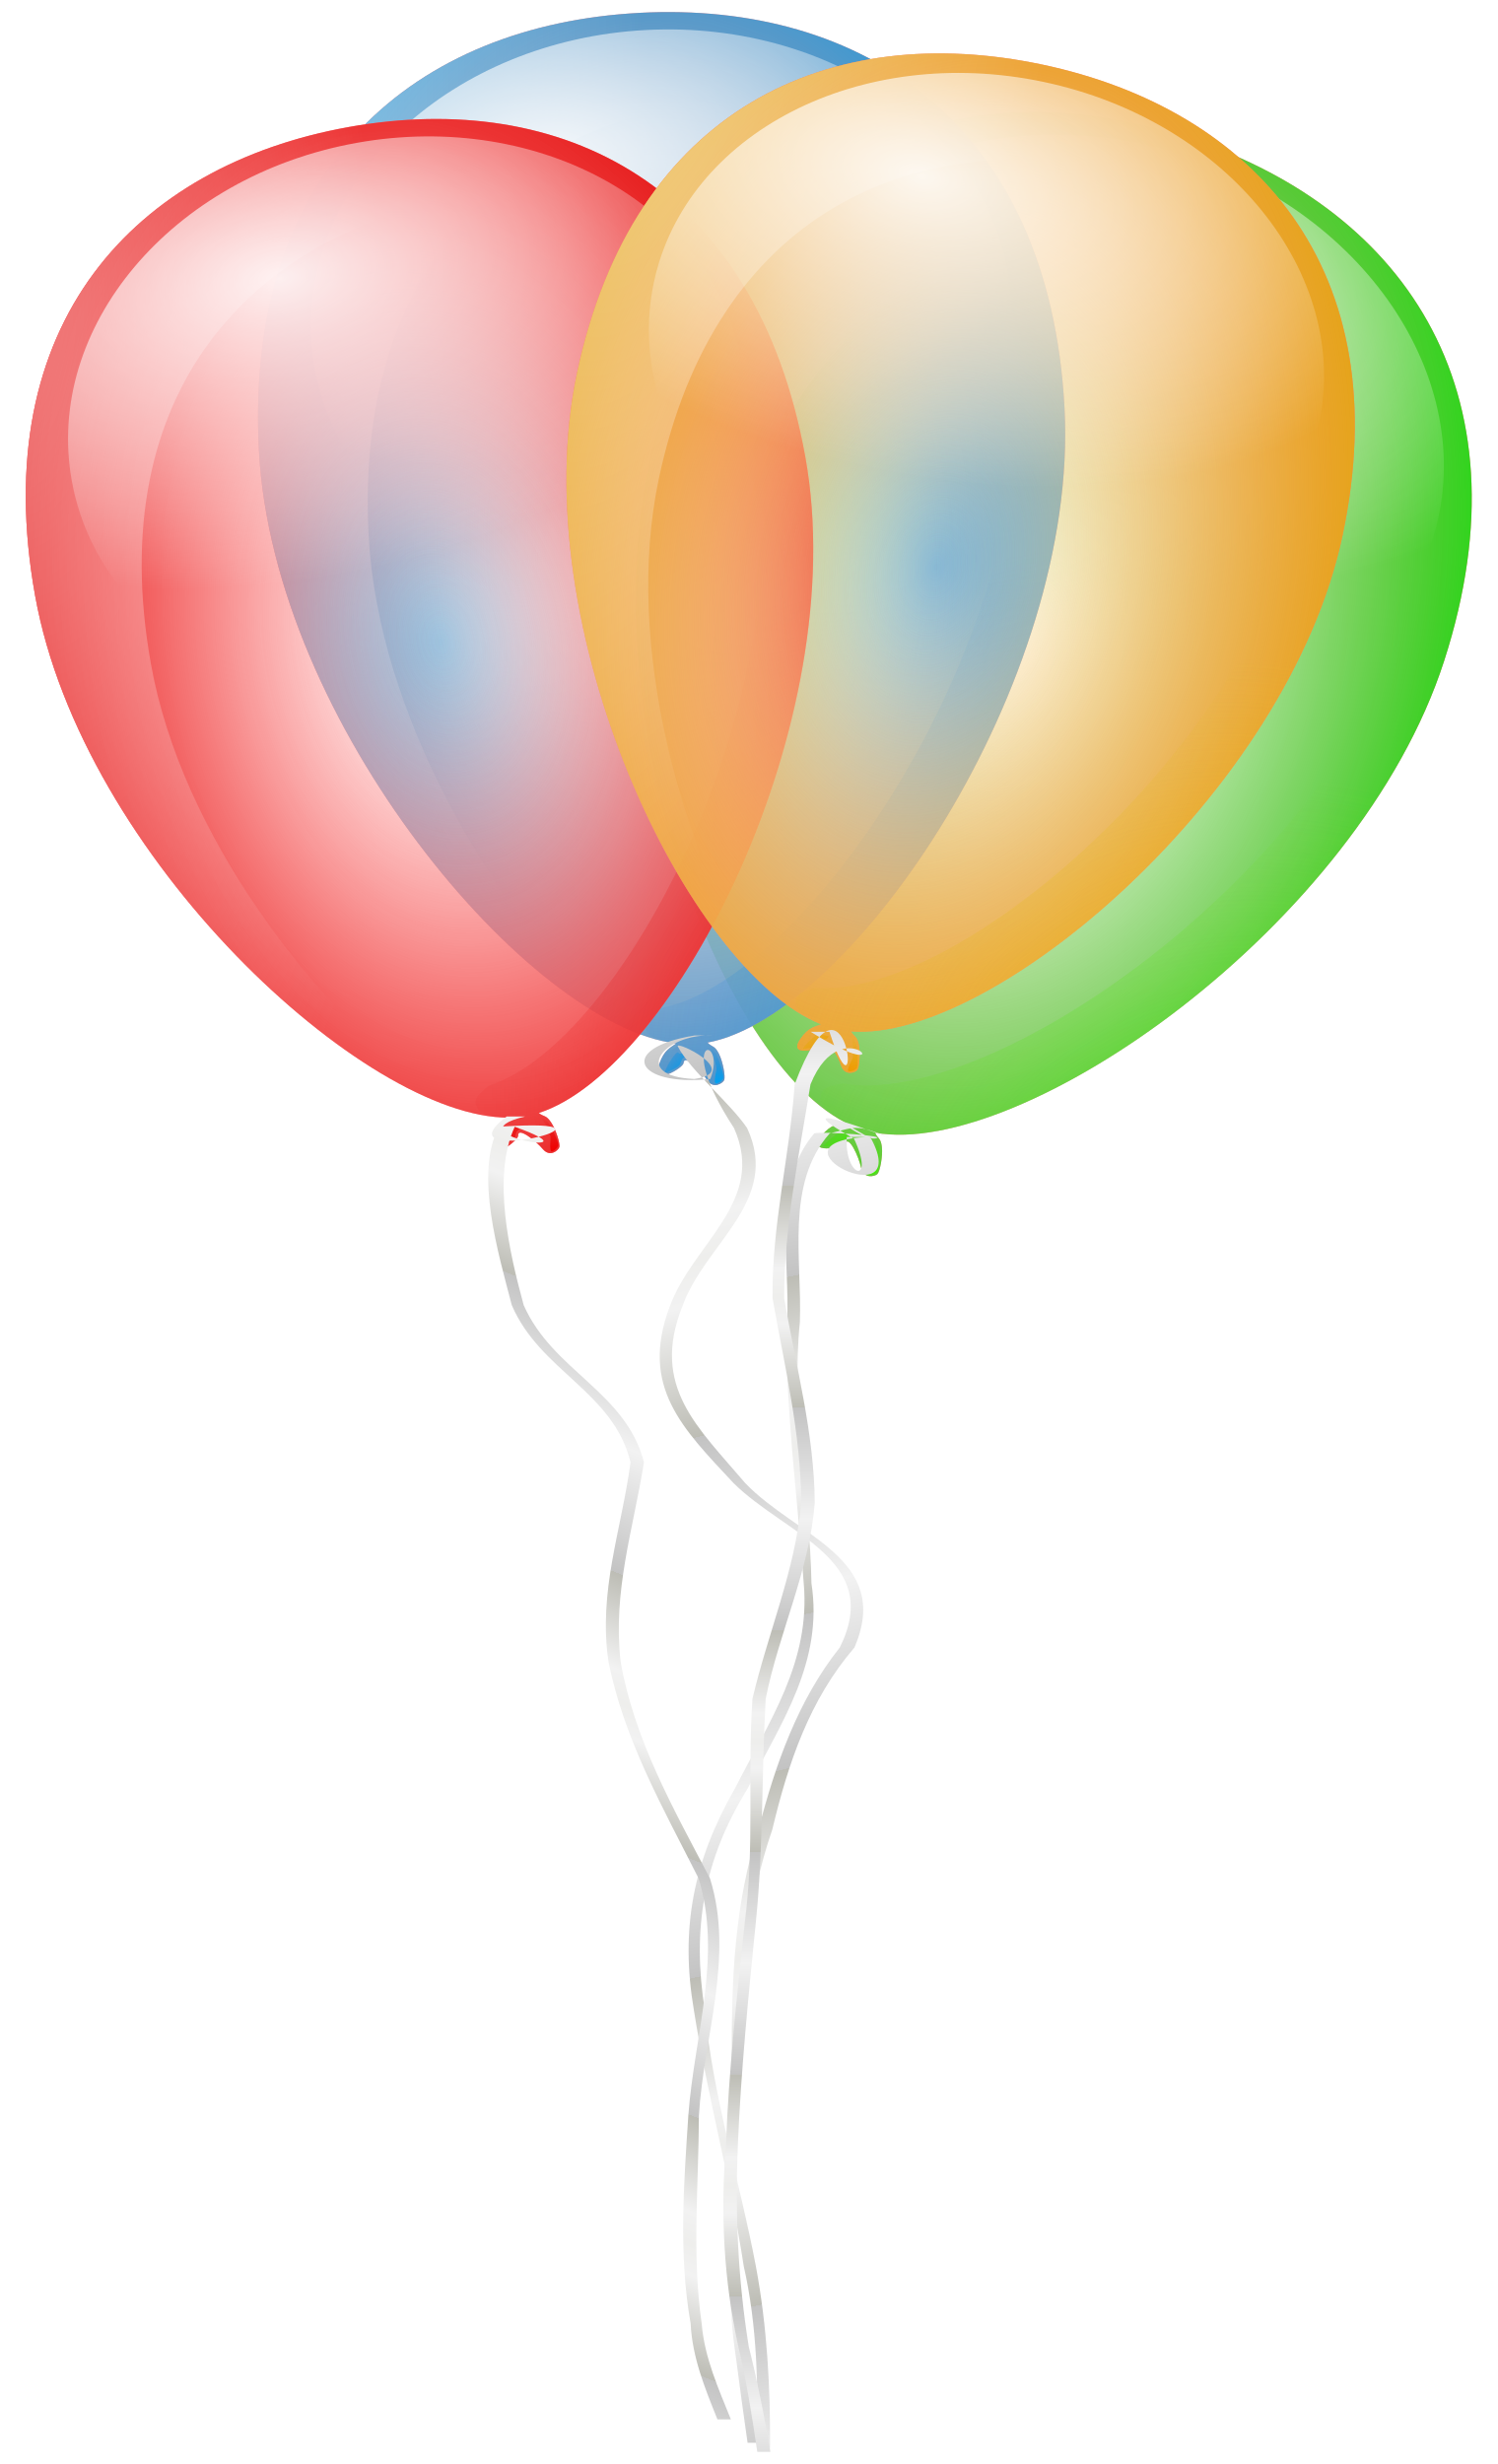
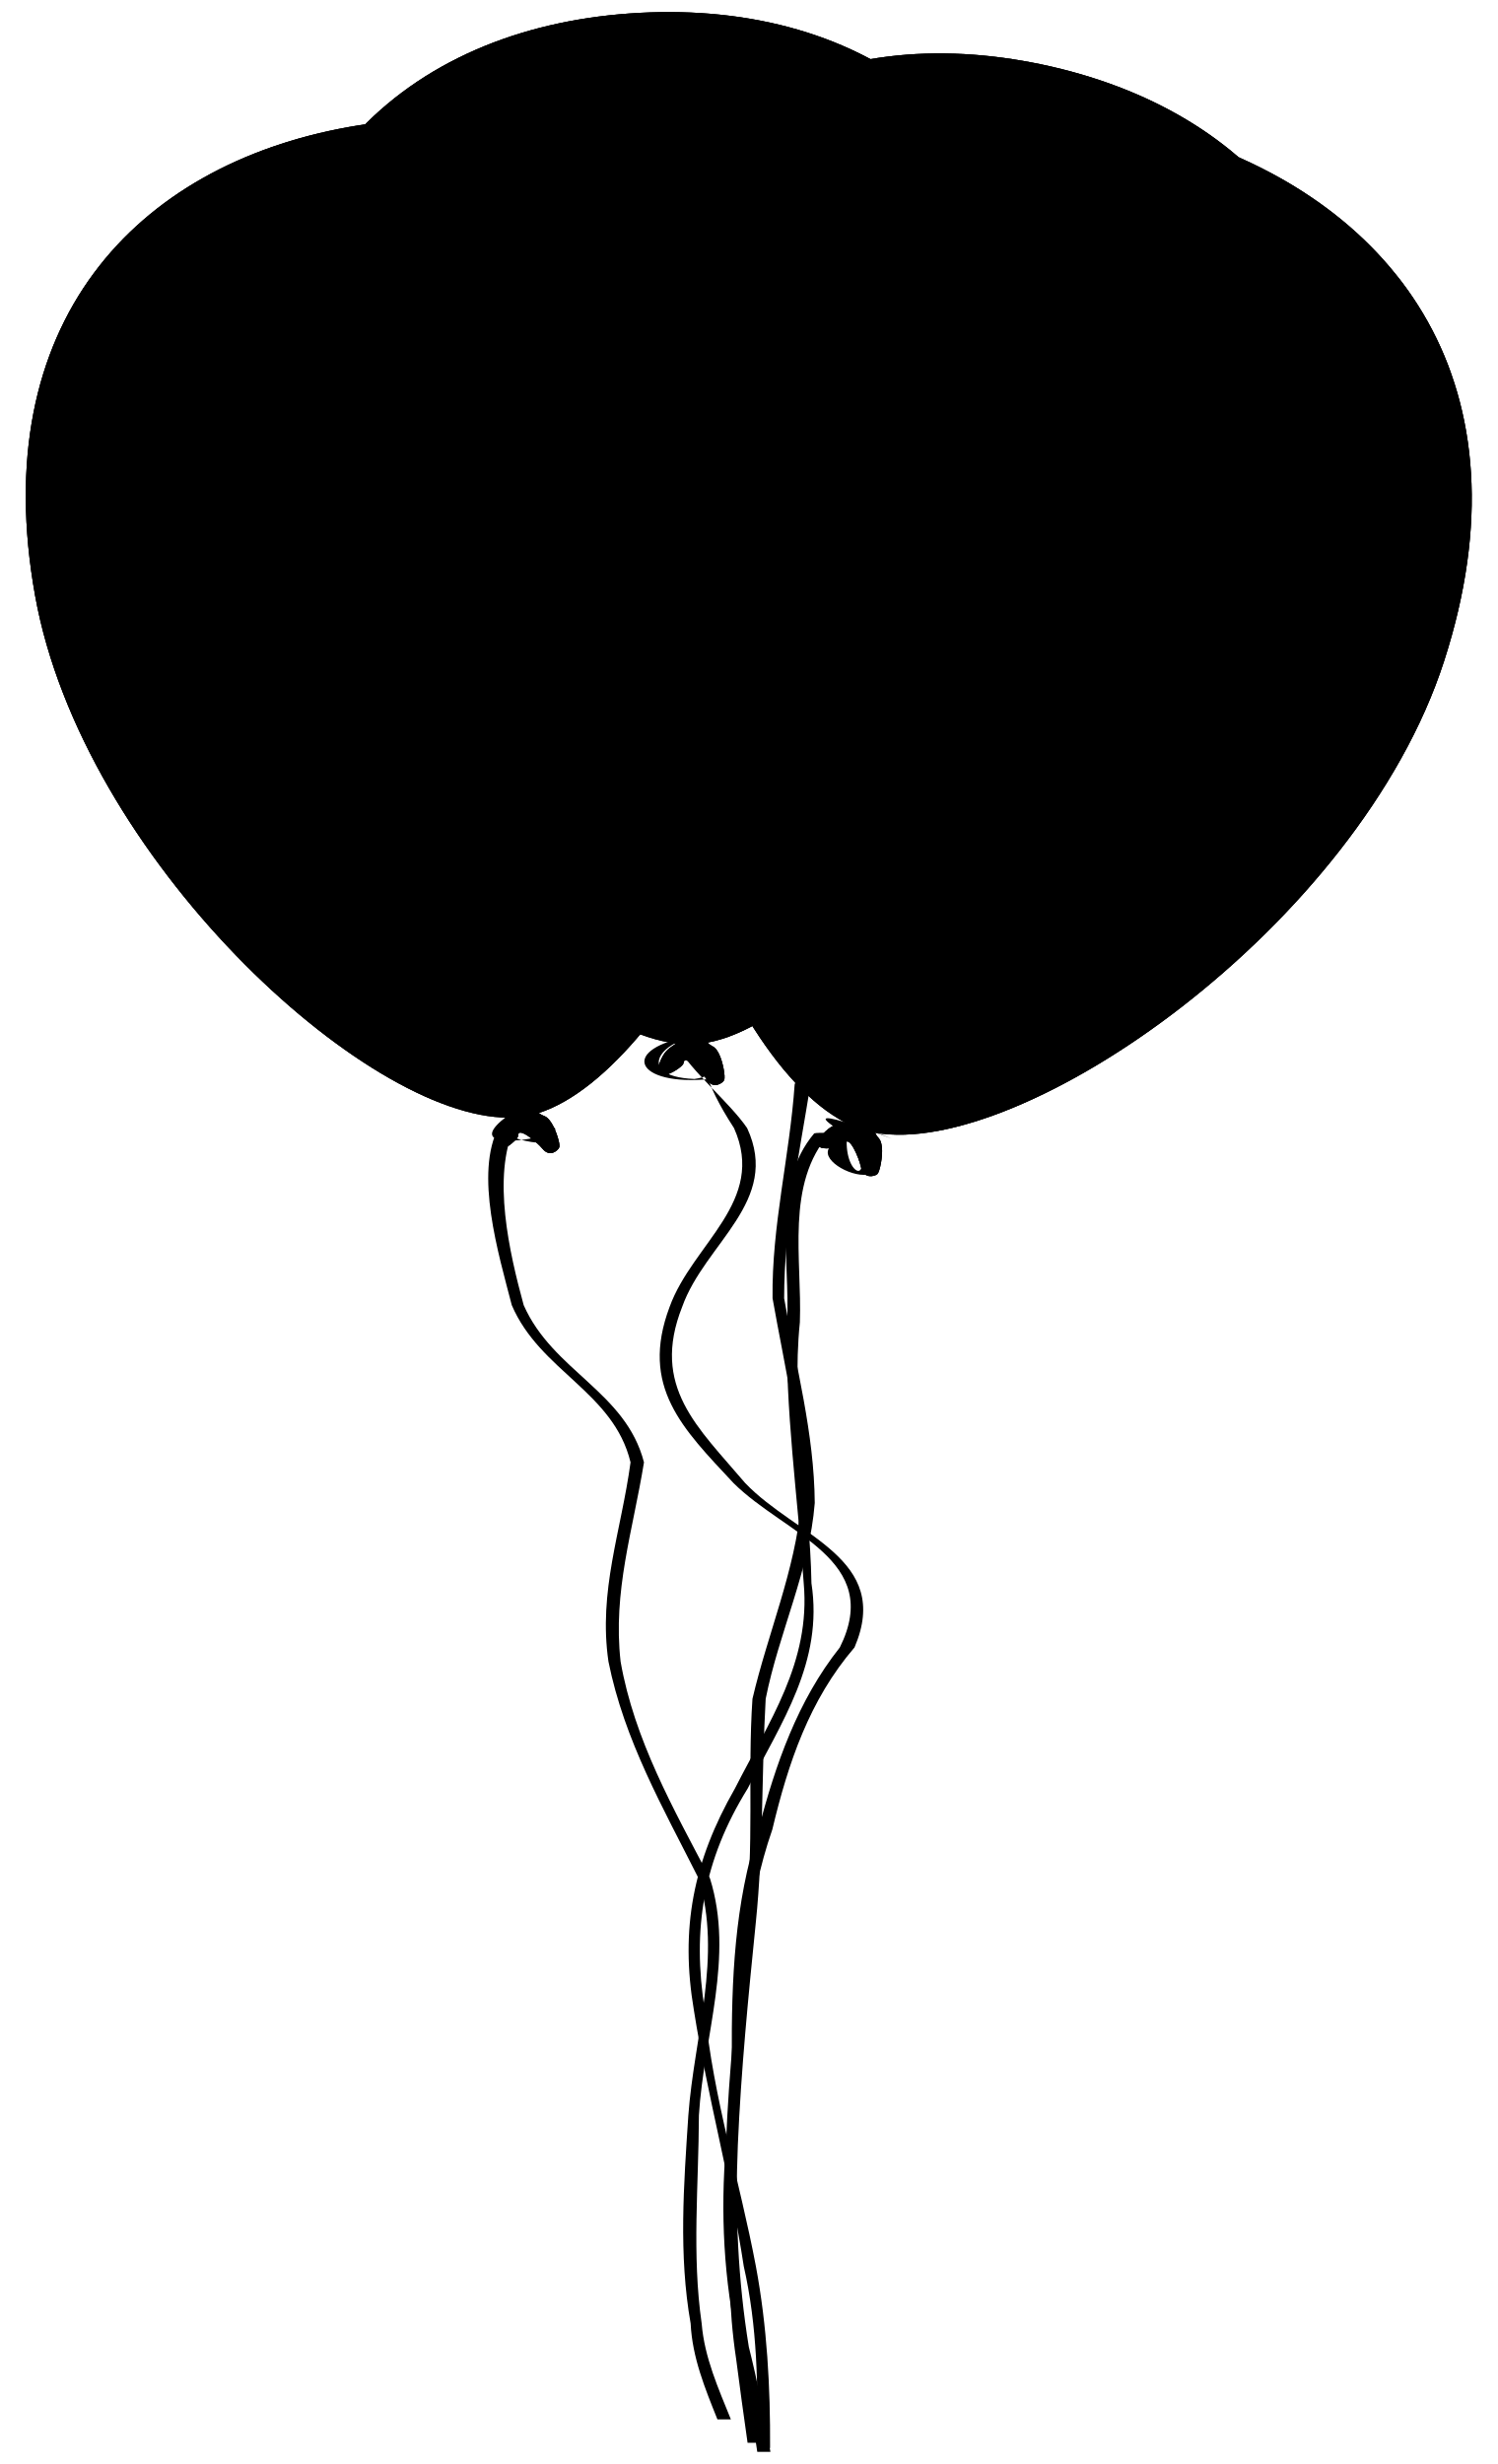
<svg viewBox="0 0 310 510" version="1.0">
  <defs id="defs4">
    <linearGradient id="linearGradient22425">
-       <stop id="stop22427" stop-color="#f2f2f2" offset="0" />
-       <stop id="stop22433" stop-color="#c3c3c3" offset=".5" />
-       <stop id="stop22435" stop-color="#bdbdb5" offset=".5" />
-       <stop id="stop22437" stop-color="#f2f2f2" offset=".875" />
-       <stop id="stop22429" stop-color="#eeeeec" offset="1" />
+       <stop id="stop22427" stopColor="#f2f2f2" offset="0" />
+       <stop id="stop22433" stopColor="#c3c3c3" offset=".5" />
+       <stop id="stop22435" stopColor="#bdbdb5" offset=".5" />
+       <stop id="stop22437" stopColor="#f2f2f2" offset=".875" />
+       <stop id="stop22429" stopColor="#eeeeec" offset="1" />
    </linearGradient>
    <linearGradient id="linearGradient21422">
-       <stop id="stop21424" stop-color="#f19900" offset="0" />
-       <stop id="stop21426" stop-color="#ddb100" stop-opacity="0" offset="1" />
+       <stop id="stop21424" stopColor="#f19900" offset="0" />
+       <stop id="stop21426" stopColor="#ddb100" stopOpacity="0" offset="1" />
    </linearGradient>
    <linearGradient id="linearGradient20361">
-       <stop id="stop20363" stop-color="#40f100" offset="0" />
-       <stop id="stop20365" stop-color="#3bdd00" stop-opacity="0" offset="1" />
+       <stop id="stop20363" stopColor="#40f100" offset="0" />
+       <stop id="stop20365" stopColor="#3bdd00" stopOpacity="0" offset="1" />
    </linearGradient>
    <linearGradient id="linearGradient19337">
-       <stop id="stop19339" stop-color="#00a1f1" offset="0" />
-       <stop id="stop19341" stop-color="#0085dd" stop-opacity="0" offset="1" />
+       <stop id="stop19339" stopColor="#00a1f1" offset="0" />
+       <stop id="stop19341" stopColor="#0085dd" stopOpacity="0" offset="1" />
    </linearGradient>
    <linearGradient id="linearGradient15393">
-       <stop id="stop15395" stop-color="#f10000" offset="0" />
-       <stop id="stop15397" stop-color="#d00" stop-opacity="0" offset="1" />
+       <stop id="stop15395" stopColor="#f10000" offset="0" />
+       <stop id="stop15397" stopColor="#d00" stopOpacity="0" offset="1" />
    </linearGradient>
    <linearGradient id="linearGradient7586">
-       <stop id="stop7588" stop-color="#fff" stop-opacity="0" offset="0" />
-       <stop id="stop7590" stop-color="#f77" offset="1" />
+       <stop id="stop7588" stopColor="#fff" stopOpacity="0" offset="0" />
+       <stop id="stop7590" stopColor="#f77" offset="1" />
    </linearGradient>
    <linearGradient id="linearGradient4655">
-       <stop id="stop4657" stop-color="#fff" offset="0" />
-       <stop id="stop4659" stop-color="#fff" stop-opacity="0" offset="1" />
+       <stop id="stop4657" stopColor="#fff" offset="0" />
+       <stop id="stop4659" stopColor="#fff" stopOpacity="0" offset="1" />
    </linearGradient>
    <radialGradient id="radialGradient3660" href="#linearGradient7586" gradientUnits="userSpaceOnUse" cy="295.22" cx="238" gradientTransform="matrix(1 0 0 1.336 117 135.79)" r="81" />
    <radialGradient id="radialGradient3662" gradientUnits="userSpaceOnUse" cy="295.22" cx="238" gradientTransform="matrix(1.204 -8.9416e-8 1.3423e-7 1.8074 68.442 -3.3648)" r="81">
-       <stop id="stop20351" stop-color="#71ff89" stop-opacity="0" offset="0" />
-       <stop id="stop20353" stop-color="#07dd00" offset="1" />
+       <stop id="stop20351" stopColor="#71ff89" stopOpacity="0" offset="0" />
+       <stop id="stop20353" stopColor="#07dd00" offset="1" />
    </radialGradient>
    <radialGradient id="radialGradient3664" href="#linearGradient4655" gradientUnits="userSpaceOnUse" cy="221.08" cx="157" gradientTransform="matrix(2.2027e-7 2.9354 -1.1157 8.3723e-8 520.66 -38.859)" r="72.859" />
    <radialGradient id="radialGradient3666" gradientUnits="userSpaceOnUse" cy="357.45" cx="319" gradientTransform="matrix(.96916 -1.6344 1.5736 .93311 -435.67 826.28)" r="55.438">
-       <stop id="stop20357" stop-color="#08f100" offset="0" />
-       <stop id="stop20359" stop-color="#6edd00" stop-opacity="0" offset="1" />
+       <stop id="stop20357" stopColor="#08f100" offset="0" />
+       <stop id="stop20359" stopColor="#6edd00" stopOpacity="0" offset="1" />
    </radialGradient>
    <radialGradient id="radialGradient3668" href="#linearGradient4655" gradientUnits="userSpaceOnUse" cy="222.73" cx="230.36" gradientTransform="matrix(1.7549 .019282 -.0076637 1.0097 -67.188 220.96)" r="62.046" />
    <linearGradient id="linearGradient3670" x1="243.46" href="#linearGradient20361" gradientUnits="userSpaceOnUse" y1="403.14" gradientTransform="translate(117,235)" x2="243.46" y2="395.82" />
    <linearGradient id="linearGradient3672" x1="236.42" href="#linearGradient20361" gradientUnits="userSpaceOnUse" y1="400.61" gradientTransform="translate(117,235)" x2="231.55" y2="396.46" />
    <linearGradient id="linearGradient3674" x1="285.79" href="#linearGradient22425" spreadMethod="reflect" gradientUnits="userSpaceOnUse" y1="634.36" x2="271.79" y2="566.74" />
    <radialGradient id="radialGradient3676" href="#linearGradient7586" gradientUnits="userSpaceOnUse" cy="295.22" cx="238" gradientTransform="matrix(1 0 0 1.336 220 -102.21)" r="81" />
    <radialGradient id="radialGradient3678" gradientUnits="userSpaceOnUse" cy="295.22" cx="238" gradientTransform="matrix(1.204 -8.9416e-8 1.3423e-7 1.8074 171.44 -241.36)" r="81">
-       <stop id="stop18358" stop-color="#71d9ff" stop-opacity="0" offset="0" />
-       <stop id="stop18360" stop-color="#0093dd" offset="1" />
+       <stop id="stop18358" stopColor="#71d9ff" stopOpacity="0" offset="0" />
+       <stop id="stop18360" stopColor="#0093dd" offset="1" />
    </radialGradient>
    <radialGradient id="radialGradient3680" href="#linearGradient4655" gradientUnits="userSpaceOnUse" cy="221.08" cx="157" gradientTransform="matrix(2.2027e-7 2.9354 -1.1157 8.3723e-8 623.66 -276.86)" r="72.859" />
    <radialGradient id="radialGradient3682" gradientUnits="userSpaceOnUse" cy="357.45" cx="319" gradientTransform="matrix(.96916 -1.6344 1.5736 .93311 -332.67 588.28)" r="55.438">
-       <stop id="stop18364" stop-color="#00d1f1" offset="0" />
-       <stop id="stop18366" stop-color="#0058dd" stop-opacity="0" offset="1" />
+       <stop id="stop18364" stopColor="#00d1f1" offset="0" />
+       <stop id="stop18366" stopColor="#0058dd" stopOpacity="0" offset="1" />
    </radialGradient>
    <radialGradient id="radialGradient3684" href="#linearGradient4655" gradientUnits="userSpaceOnUse" cy="222.73" cx="230.36" gradientTransform="matrix(1.7549 .019282 -.0076637 1.0097 35.812 -17.044)" r="62.046" />
    <linearGradient id="linearGradient3686" x1="243.46" href="#linearGradient19337" gradientUnits="userSpaceOnUse" y1="403.14" gradientTransform="translate(220,-3)" x2="243.46" y2="395.82" />
    <linearGradient id="linearGradient3688" x1="236.42" href="#linearGradient19337" gradientUnits="userSpaceOnUse" y1="400.61" gradientTransform="translate(220,-3)" x2="231.55" y2="396.46" />
    <linearGradient id="linearGradient3690" x1="279.92" href="#linearGradient22425" spreadMethod="reflect" gradientUnits="userSpaceOnUse" y1="599.63" x2="262.92" y2="530.63" />
    <radialGradient id="radialGradient3692" href="#linearGradient7586" gradientUnits="userSpaceOnUse" cy="295.22" cx="238" gradientTransform="matrix(1 0 0 1.336 0 -99.207)" r="81" />
    <radialGradient id="radialGradient3694" gradientUnits="userSpaceOnUse" cy="295.22" cx="238" gradientTransform="matrix(1.204 -3.9537e-8 5.9582e-8 1.8145 -48.558 -240.44)" r="81">
-       <stop id="stop3653" stop-color="#ff7171" stop-opacity="0" offset="0" />
-       <stop id="stop3655" stop-color="#d00" offset="1" />
+       <stop id="stop3653" stopColor="#ff7171" stopOpacity="0" offset="0" />
+       <stop id="stop3655" stopColor="#d00" offset="1" />
    </radialGradient>
    <radialGradient id="radialGradient3696" href="#linearGradient4655" gradientUnits="userSpaceOnUse" cy="221.08" cx="157" gradientTransform="matrix(3.1293e-7 2.9354 -1.147 1.2228e-7 410.58 -273.86)" r="72.859" />
    <radialGradient id="radialGradient3698" href="#linearGradient15393" gradientUnits="userSpaceOnUse" cy="357.45" cx="319" gradientTransform="matrix(1 -1.655 1.5658 .94614 -559.72 593.18)" r="55.438" />
    <radialGradient id="radialGradient3700" href="#linearGradient4655" gradientUnits="userSpaceOnUse" cy="222.73" cx="230.36" gradientTransform="matrix(1.7549 .019282 -.0076637 1.0097 -184.19 -14.044)" r="62.046" />
    <linearGradient id="linearGradient3702" x1="243.46" href="#linearGradient15393" gradientUnits="userSpaceOnUse" x2="243.46" y1="403.14" y2="395.82" />
    <linearGradient id="linearGradient3704" x1="236.42" href="#linearGradient15393" gradientUnits="userSpaceOnUse" x2="231.55" y1="400.61" y2="396.46" />
    <linearGradient id="linearGradient3706" x1="207.78" href="#linearGradient22425" spreadMethod="reflect" gradientUnits="userSpaceOnUse" y1="631.18" x2="226.01" y2="585.34" />
    <radialGradient id="radialGradient3708" href="#linearGradient7586" gradientUnits="userSpaceOnUse" cy="295.22" cx="238" gradientTransform="matrix(1 0 0 1.336 184 145.79)" r="81" />
    <radialGradient id="radialGradient3710" gradientUnits="userSpaceOnUse" cy="295.22" cx="238" gradientTransform="matrix(1.204 -8.9416e-8 1.3423e-7 1.8074 135.44 6.6352)" r="81">
-       <stop id="stop21412" stop-color="#ffe371" stop-opacity="0" offset="0" />
-       <stop id="stop21414" stop-color="#dda200" offset="1" />
+       <stop id="stop21412" stopColor="#ffe371" stopOpacity="0" offset="0" />
+       <stop id="stop21414" stopColor="#dda200" offset="1" />
    </radialGradient>
    <radialGradient id="radialGradient3712" href="#linearGradient4655" gradientUnits="userSpaceOnUse" cy="221.08" cx="157" gradientTransform="matrix(2.2027e-7 2.9354 -1.1157 8.3723e-8 587.66 -28.859)" r="72.859" />
    <radialGradient id="radialGradient3714" gradientUnits="userSpaceOnUse" cy="357.45" cx="319" gradientTransform="matrix(.96916 -1.6344 1.5736 .93311 -368.67 836.28)" r="55.438">
-       <stop id="stop21418" stop-color="#f1b900" offset="0" />
-       <stop id="stop21420" stop-color="#ddb800" stop-opacity="0" offset="1" />
+       <stop id="stop21418" stopColor="#f1b900" offset="0" />
+       <stop id="stop21420" stopColor="#ddb800" stopOpacity="0" offset="1" />
    </radialGradient>
    <radialGradient id="radialGradient3716" href="#linearGradient4655" gradientUnits="userSpaceOnUse" cy="222.73" cx="230.36" gradientTransform="matrix(1.7549 .019282 -.0076637 1.0097 -.18751 230.96)" r="62.046" />
    <linearGradient id="linearGradient3718" x1="243.46" href="#linearGradient21422" gradientUnits="userSpaceOnUse" y1="403.14" gradientTransform="translate(184,245)" x2="243.46" y2="395.82" />
    <linearGradient id="linearGradient3720" x1="236.42" href="#linearGradient21422" gradientUnits="userSpaceOnUse" y1="400.61" gradientTransform="translate(184,245)" x2="231.55" y2="396.46" />
    <linearGradient id="linearGradient3722" x1="279.74" href="#linearGradient22425" spreadMethod="reflect" gradientUnits="userSpaceOnUse" y1="531.27" x2="279.74" y2="485.27" />
  </defs>
  <g id="layer1" transform="translate(-106.58 -130.18)">
    <g id="g3527" transform="translate(5.3359 2.509)">
      <g id="g20367" transform="matrix(.99865 .31609 -.31937 .98838 126.36 -373.43)">
        <path id="path19352" fill="url(#radialGradient3660)" d="m355 422c-44.712 0-81 26.592-81 84 0 55.049 48.062 118.53 77.344 123.66-1.039 0.73-2.426 1.031-3.594 3.938-1.868 4.65 4.784 0.997 4.875 0.094 0.194-1.921 3.372 1.603 4.531 3.625s3.115 0.825 3.438 0.219c0.322-0.607-0.037-3.704-0.781-5.375-0.782-1.755-1.216-1.288-2.156-2.344 29.15-3.84 78.34-68.15 78.34-123.82 0-57.408-36.288-84-81-84z" />
        <path id="path19354" fill="url(#radialGradient3662)" d="m355 422c-44.712 0-81 26.592-81 84 0 55.049 48.062 118.53 77.344 123.66-1.039 0.73-2.426 1.031-3.594 3.938-1.868 4.65 4.784 0.997 4.875 0.094 0.194-1.921 3.372 1.603 4.531 3.625s3.115 0.825 3.438 0.219c0.322-0.607-0.037-3.704-0.781-5.375-0.782-1.755-1.216-1.288-2.156-2.344 29.15-3.84 78.34-68.15 78.34-123.82 0-57.408-36.288-84-81-84z" />
        <path id="path19356" opacity=".5" fill="url(#radialGradient3664)" d="m355 422c-44.712 0-81 26.592-81 84 0 47.131 35.239 100.42 63.75 118-22.293-24.559-42.656-63.918-42.656-99.75 0-57.408 36.288-84 81-84 16.071 0 31.024 3.464 43.625 10.531-14.79-19.48-38.28-28.78-64.72-28.78zm-7.344 211.84c-0.782 2.208 0.564 2.29 2.062 1.75-0.689-0.575-1.372-1.141-2.062-1.75z" />
        <path id="path19358" opacity=".5" fill="url(#radialGradient3666)" d="m403.72 435.59c14.33 13.828 23.156 34.665 23.156 63 0 55.675-49.185 119.98-78.344 123.81-3.666 1.959-3.773 2.846-2.991 4.601 0.744 1.671 6.251 2.511 5.929 3.117-0.213 0.401-1.124 1.058-2.062 0.875-0.561 0.529-1.133 1.291-1.656 2.594-1.868 4.65 4.784 0.997 4.875 0.094 0.194-1.921 3.372 1.603 4.531 3.625s3.115 0.825 3.438 0.219c0.322-0.607-0.037-3.704-0.781-5.375-0.782-1.755-1.216-1.288-2.156-2.344 29.15-3.81 78.34-68.12 78.34-123.79 0-33.944-12.668-57.136-32.281-70.406z" />
        <path id="path19360" opacity=".9" fill="url(#radialGradient3668)" d="m426.44 483.93c0 32.243-31.53 58.411-70.379 58.411s-70.379-26.168-70.379-58.411 31.53-58.411 70.379-58.411 70.379 26.168 70.379 58.411z" />
-         <path id="path19362" fill-rule="evenodd" fill="url(#linearGradient3670)" d="m357.85 630.82s1.084 0.452 1.535 1.625c0.452 1.174 1.355 4.244 0.993 4.786-0.361 0.542-0.903 0.813-1.355 0.903-0.452 0.09-0.361-0.813-0.09-1.896 0.271-1.084 0.361-0.993 0-2.619s-0.903-2.709-1.084-2.8z" />
-         <path id="path19364" fill-rule="evenodd" fill="url(#linearGradient3672)" d="m348.55 635.6s2.89-0.993 3.251-1.535c0.361-0.542 0.452-1.264 0.903-1.445 0.452-0.181 0.722-0.813 0.722-0.813l-1.625-0.09s0-0.993-1.445 0.903-1.716 3.07-1.806 2.98z" />
+         <path id="path19362" fillRule="evenodd" fill="url(#linearGradient3670)" d="m357.85 630.82s1.084 0.452 1.535 1.625c0.452 1.174 1.355 4.244 0.993 4.786-0.361 0.542-0.903 0.813-1.355 0.903-0.452 0.09-0.361-0.813-0.09-1.896 0.271-1.084 0.361-0.993 0-2.619s-0.903-2.709-1.084-2.8z" />
+         <path id="path19364" fillRule="evenodd" fill="url(#linearGradient3672)" d="m348.55 635.6s2.89-0.993 3.251-1.535c0.361-0.542 0.452-1.264 0.903-1.445 0.452-0.181 0.722-0.813 0.722-0.813l-1.625-0.09s0-0.993-1.445 0.903-1.716 3.07-1.806 2.98z" />
      </g>
      <path id="path22445" fill="url(#linearGradient3674)" d="m276.53 363c-0.567 8.522 6.019 10.012 1.501 0.375-17.182-9.773 8.876 0.426 7.715-0.062-7.459-3.141-7.369-2.337-12.749-1.062-9.264 10.421-5.694 26.137-6.184 39.113-1.855 18.116 2.096 35.954 2.398 54.008 2.502 16.309-6.231 28.752-13.2 42.483-9.169 14.811-11.564 29.052-8.863 45.984 1.705 17.977 7.223 35.222 10.559 52.899 2.315 12.391 3.01 25.04 2.939 37.627h-2.73c0.297-12.589 0.089-25.286-2.718-37.627-2.706-17.801-7.499-35.138-10.307-52.899-2.892-16.975-0.154-30.903 8.478-45.984 6.994-13.759 15.71-26.134 14.241-42.483-1.244-17.998-3.881-36.006-3.447-54.008 0.709-12.956-3.319-28.555 5.627-39.113 1.8-0.455 15.695 0.552 12.642 1.062-2.529 0.423-11.062-6.032-0.848 0.062 8.684 16.347-23.045 0.971-1.124-0.375h-3.931z" />
    </g>
    <g id="g3494" transform="translate(5.3359 2.509)">
      <g id="g20418" transform="matrix(1.0294 -.054304 .054466 1.0263 -247.84 -33.638)">
        <path id="path17359" fill="url(#radialGradient3676)" d="m458 184c-44.712 0-81 26.592-81 84 0 55.049 48.062 118.53 77.344 123.66-1.039 0.73-2.426 1.031-3.594 3.938-1.868 4.65 4.784 0.997 4.875 0.094 0.194-1.921 3.372 1.603 4.531 3.625s3.115 0.825 3.438 0.219c0.322-0.607-0.037-3.704-0.781-5.375-0.782-1.755-1.216-1.288-2.156-2.344 29.15-3.84 78.34-68.15 78.34-123.82 0-57.408-36.288-84-81-84z" />
        <path id="path17361" fill="url(#radialGradient3678)" d="m458 184c-44.712 0-81 26.592-81 84 0 55.049 48.062 118.53 77.344 123.66-1.039 0.73-2.426 1.031-3.594 3.938-1.868 4.65 4.784 0.997 4.875 0.094 0.194-1.921 3.372 1.603 4.531 3.625s3.115 0.825 3.438 0.219c0.322-0.607-0.037-3.704-0.781-5.375-0.782-1.755-1.216-1.288-2.156-2.344 29.15-3.84 78.34-68.15 78.34-123.82 0-57.408-36.288-84-81-84z" />
        <path id="path17363" opacity=".5" fill="url(#radialGradient3680)" d="m458 184c-44.712 0-81 26.592-81 84 0 47.131 35.239 100.42 63.75 118-22.293-24.559-42.656-63.918-42.656-99.75 0-57.408 36.288-84 81-84 16.071 0 31.024 3.464 43.625 10.531-14.79-19.48-38.28-28.78-64.72-28.78zm-7.344 211.84c-0.782 2.208 0.564 2.29 2.062 1.75-0.689-0.575-1.372-1.141-2.062-1.75z" />
        <path id="path17365" opacity=".5" fill="url(#radialGradient3682)" d="m506.72 197.59c14.33 13.828 23.156 34.665 23.156 63 0 55.675-49.185 119.98-78.344 123.81-3.666 1.959-3.773 2.846-2.991 4.601 0.744 1.671 6.251 2.511 5.929 3.117-0.213 0.401-1.124 1.058-2.062 0.875-0.561 0.529-1.133 1.291-1.656 2.594-1.868 4.65 4.784 0.997 4.875 0.094 0.194-1.921 3.372 1.603 4.531 3.625s3.115 0.825 3.438 0.219c0.322-0.607-0.037-3.704-0.781-5.375-0.782-1.755-1.216-1.288-2.156-2.344 29.15-3.81 78.34-68.12 78.34-123.79 0-33.944-12.668-57.136-32.281-70.406z" />
        <path id="path17367" opacity=".9" fill="url(#radialGradient3684)" d="m529.44 245.93c0 32.243-31.53 58.411-70.379 58.411s-70.379-26.168-70.379-58.411 31.53-58.411 70.379-58.411 70.379 26.168 70.379 58.411z" />
-         <path id="path17369" fill-rule="evenodd" fill="url(#linearGradient3686)" d="m460.85 392.82s1.084 0.452 1.535 1.625c0.452 1.174 1.355 4.244 0.993 4.786-0.361 0.542-0.903 0.813-1.355 0.903-0.452 0.09-0.361-0.813-0.09-1.896 0.271-1.084 0.361-0.993 0-2.619s-0.903-2.709-1.084-2.8z" />
-         <path id="path17371" fill-rule="evenodd" fill="url(#linearGradient3688)" d="m451.55 397.6s2.89-0.993 3.251-1.535c0.361-0.542 0.452-1.264 0.903-1.445 0.452-0.181 0.722-0.813 0.722-0.813l-1.625-0.09s0-0.993-1.445 0.903-1.716 3.07-1.806 2.98z" />
+         <path id="path17369" fillRule="evenodd" fill="url(#linearGradient3686)" d="m460.85 392.82s1.084 0.452 1.535 1.625c0.452 1.174 1.355 4.244 0.993 4.786-0.361 0.542-0.903 0.813-1.355 0.903-0.452 0.09-0.361-0.813-0.09-1.896 0.271-1.084 0.361-0.993 0-2.619s-0.903-2.709-1.084-2.8z" />
+         <path id="path17371" fillRule="evenodd" fill="url(#linearGradient3688)" d="m451.55 397.6s2.89-0.993 3.251-1.535c0.361-0.542 0.452-1.264 0.903-1.445 0.452-0.181 0.722-0.813 0.722-0.813l-1.625-0.09s0-0.993-1.445 0.903-1.716 3.07-1.806 2.98z" />
      </g>
      <path id="path22439" fill="url(#linearGradient3690)" d="m249 342c-10.401-0.57-17.423 8.451-4.027 9 10.009-1.424-4.187-8.179-3.423-6.719 2.597 4.963 10.788 11.636 14.347 16.883 7.032 15.158-8.735 23.773-13.447 36.999-6.528 16.522 3.236 24.919 13.063 36.491 10.578 11.06 30.483 15.563 22.613 34-9.368 10.888-13.744 23.992-17.012 37.68-5.324 15.315-6.23 31.088-6.452 47.141-2.672 20.77-0.832 41.631 0.736 62.38 1.856 11.707 0.957 5.898 2.698 17.425h-2.107c-1.613-11.521-0.82-5.713-2.378-17.425-3.161-20.821 0.044-41.433-0.887-62.38-0.082-16.008 0.546-31.756 5.527-47.141 3.494-13.415 8.094-26.671 16.837-37.68 9.021-18.164-11.212-23.309-21.993-34-10.529-11.278-19.462-19.954-13.242-36.491 4.747-13.101 20.123-21.825 13.329-36.999-12.841-19.687-1.354-19.223-4.904-10.164-15.591 1.632-19.332-6.389-3.277-9h3.998z" />
    </g>
    <g id="g3505" transform="translate(-.13979 -.22884)">
      <g id="g19343" transform="matrix(.98421 -.17701 .17701 .98421 -88.499 14.791)">
        <path id="path4663" fill="url(#radialGradient3692)" d="m238 187c-44.712 0-81 26.592-81 84 0 55.049 48.062 118.53 77.344 123.66-1.039 0.73-2.426 1.031-3.594 3.938-1.868 4.65 4.784 0.997 4.875 0.094 0.194-1.921 3.372 1.603 4.531 3.625s3.115 0.825 3.438 0.219c0.322-0.607-0.037-3.704-0.781-5.375-0.782-1.755-1.216-1.288-2.156-2.344 29.15-3.84 78.34-68.15 78.34-123.82 0-57.408-36.288-84-81-84z" />
        <path id="path2676" fill="url(#radialGradient3694)" d="m238 187c-44.712 0-81 26.592-81 84 0 55.049 48.062 118.53 77.344 123.66-1.039 0.73-2.426 1.031-3.594 3.938-1.868 4.65 4.784 0.997 4.875 0.094 0.194-1.921 3.372 1.603 4.531 3.625s3.115 0.825 3.438 0.219c0.322-0.607-0.037-3.704-0.781-5.375-0.782-1.755-1.216-1.288-2.156-2.344 29.15-3.84 78.34-68.15 78.34-123.82 0-57.408-36.288-84-81-84z" />
        <path id="path12462" opacity=".5" fill="url(#radialGradient3696)" d="m238 187c-44.712 0-81 26.592-81 84 0 47.131 35.239 100.42 63.75 118-22.293-24.559-42.656-63.918-42.656-99.75 0-57.408 36.288-84 81-84 16.071 0 31.024 3.464 43.625 10.531-14.79-19.48-38.28-28.78-64.72-28.78zm-7.344 211.84c-0.782 2.208 0.564 2.29 2.062 1.75-0.689-0.575-1.372-1.141-2.062-1.75z" />
        <path id="path14413" opacity=".5" fill="url(#radialGradient3698)" d="m286.72 200.59c14.33 13.828 23.156 34.665 23.156 63 0 55.675-49.185 119.98-78.344 123.81-3.666 1.959-3.773 2.846-2.991 4.601 0.744 1.671 6.251 2.511 5.929 3.117-0.213 0.401-1.124 1.058-2.062 0.875-0.561 0.529-1.133 1.291-1.656 2.594-1.868 4.65 4.784 0.997 4.875 0.094 0.194-1.921 3.372 1.603 4.531 3.625s3.115 0.825 3.438 0.219c0.322-0.607-0.037-3.704-0.781-5.375-0.782-1.755-1.216-1.288-2.156-2.344 29.15-3.81 78.34-68.12 78.34-123.79 0-33.944-12.668-57.136-32.281-70.406z" />
        <path id="path11482" opacity=".9" fill="url(#radialGradient3700)" d="m309.44 248.93c0 32.243-31.53 58.411-70.379 58.411s-70.379-26.168-70.379-58.411 31.53-58.411 70.379-58.411 70.379 26.168 70.379 58.411z" />
-         <path id="path15401" fill-rule="evenodd" fill="url(#linearGradient3702)" d="m240.85 395.82s1.084 0.452 1.535 1.625c0.452 1.174 1.355 4.244 0.993 4.786-0.361 0.542-0.903 0.813-1.355 0.903-0.452 0.09-0.361-0.813-0.09-1.896 0.271-1.084 0.361-0.993 0-2.619s-0.903-2.709-1.084-2.8z" />
-         <path id="path16380" fill-rule="evenodd" fill="url(#linearGradient3704)" d="m231.55 400.6s2.89-0.993 3.251-1.535c0.361-0.542 0.452-1.264 0.903-1.445 0.452-0.181 0.722-0.813 0.722-0.813l-1.625-0.09s0-0.993-1.445 0.903-1.716 3.07-1.806 2.98z" />
+         <path id="path15401" fillRule="evenodd" fill="url(#linearGradient3702)" d="m240.85 395.82s1.084 0.452 1.535 1.625c0.452 1.174 1.355 4.244 0.993 4.786-0.361 0.542-0.903 0.813-1.355 0.903-0.452 0.09-0.361-0.813-0.09-1.896 0.271-1.084 0.361-0.993 0-2.619s-0.903-2.709-1.084-2.8z" />
+         <path id="path16380" fillRule="evenodd" fill="url(#linearGradient3704)" d="m231.55 400.6s2.89-0.993 3.251-1.535c0.361-0.542 0.452-1.264 0.903-1.445 0.452-0.181 0.722-0.813 0.722-0.813l-1.625-0.09s0-0.993-1.445 0.903-1.716 3.07-1.806 2.98z" />
      </g>
      <path id="path22441" fill="url(#linearGradient3706)" d="m215.41 361.5c-16.147 3.843 16.519 8.791-2.146 2.125-4.745 10.237-1.108 26.112 1.86 36.93 6.043 13.683 21.1 17.838 24.897 32.529-2.296 14.177-6.479 26.667-4.841 41.235 2.852 16.256 10.966 30.483 18.504 44.882 5.075 16.29-1.294 32.553-2.292 49.043-0.043 14.378-1.486 28.818 0.57 43.08 0.575 7.045 3.449 13.396 6.046 19.851h-2.783c-2.581-6.444-5.202-12.798-5.547-19.851-2.513-14.24-1.424-28.699-0.474-43.08 1.196-16.345 7.062-32.978 2.123-49.043-7.349-14.592-15.386-28.574-18.66-44.882-2.132-14.614 2.644-26.99 4.573-41.235-3.529-14.607-18.721-18.834-24.583-32.529-2.743-10.604-7.801-27.243-2.671-36.93 31.787-2.134-13.01 8.993 1.605-2.125h3.82z" />
    </g>
    <g id="g3516" transform="translate(5.3359 5.2468)">
      <g id="g21428" transform="matrix(.97836 .20691 -.20308 .96028 -8.1586 -363.86)">
        <path id="path20390" fill="url(#radialGradient3708)" d="m422 432c-44.712 0-81 26.592-81 84 0 55.049 48.062 118.53 77.344 123.66-1.039 0.73-2.426 1.031-3.594 3.938-1.868 4.65 4.784 0.997 4.875 0.094 0.194-1.921 3.372 1.603 4.531 3.625s3.115 0.825 3.438 0.219c0.322-0.607-0.037-3.704-0.781-5.375-0.782-1.755-1.216-1.288-2.156-2.344 29.15-3.84 78.34-68.15 78.34-123.82 0-57.408-36.288-84-81-84z" />
        <path id="path20392" fill="url(#radialGradient3710)" d="m422 432c-44.712 0-81 26.592-81 84 0 55.049 48.062 118.53 77.344 123.66-1.039 0.73-2.426 1.031-3.594 3.938-1.868 4.65 4.784 0.997 4.875 0.094 0.194-1.921 3.372 1.603 4.531 3.625s3.115 0.825 3.438 0.219c0.322-0.607-0.037-3.704-0.781-5.375-0.782-1.755-1.216-1.288-2.156-2.344 29.15-3.84 78.34-68.15 78.34-123.82 0-57.408-36.288-84-81-84z" />
        <path id="path20394" opacity=".5" fill="url(#radialGradient3712)" d="m422 432c-44.712 0-81 26.592-81 84 0 47.131 35.239 100.42 63.75 118-22.293-24.559-42.656-63.918-42.656-99.75 0-57.408 36.288-84 81-84 16.071 0 31.024 3.464 43.625 10.531-14.79-19.48-38.28-28.78-64.72-28.78zm-7.344 211.84c-0.782 2.208 0.564 2.29 2.062 1.75-0.689-0.575-1.372-1.141-2.062-1.75z" />
        <path id="path20396" opacity=".5" fill="url(#radialGradient3714)" d="m470.72 445.59c14.33 13.828 23.156 34.665 23.156 63 0 55.675-49.185 119.98-78.344 123.81-3.666 1.959-3.773 2.846-2.991 4.601 0.744 1.671 6.251 2.511 5.929 3.117-0.213 0.401-1.124 1.058-2.062 0.875-0.561 0.529-1.133 1.291-1.656 2.594-1.868 4.65 4.784 0.997 4.875 0.094 0.194-1.921 3.372 1.603 4.531 3.625s3.115 0.825 3.438 0.219c0.322-0.607-0.037-3.704-0.781-5.375-0.782-1.755-1.216-1.288-2.156-2.344 29.15-3.81 78.34-68.12 78.34-123.79 0-33.944-12.668-57.136-32.281-70.406z" />
        <path id="path20398" opacity=".9" fill="url(#radialGradient3716)" d="m493.44 493.93c0 32.243-31.53 58.411-70.379 58.411s-70.379-26.168-70.379-58.411 31.53-58.411 70.379-58.411 70.379 26.168 70.379 58.411z" />
-         <path id="path20400" fill-rule="evenodd" fill="url(#linearGradient3718)" d="m424.85 640.82s1.084 0.452 1.535 1.625c0.452 1.174 1.355 4.244 0.993 4.786-0.361 0.542-0.903 0.813-1.355 0.903-0.452 0.09-0.361-0.813-0.09-1.896 0.271-1.084 0.361-0.993 0-2.619s-0.903-2.709-1.084-2.8z" />
-         <path id="path20402" fill-rule="evenodd" fill="url(#linearGradient3720)" d="m415.55 645.6s2.89-0.993 3.251-1.535c0.361-0.542 0.452-1.264 0.903-1.445 0.452-0.181 0.722-0.813 0.722-0.813l-1.625-0.09s0-0.993-1.445 0.903-1.716 3.07-1.806 2.98z" />
+         <path id="path20400" fillRule="evenodd" fill="url(#linearGradient3718)" d="m424.85 640.82s1.084 0.452 1.535 1.625c0.452 1.174 1.355 4.244 0.993 4.786-0.361 0.542-0.903 0.813-1.355 0.903-0.452 0.09-0.361-0.813-0.09-1.896 0.271-1.084 0.361-0.993 0-2.619s-0.903-2.709-1.084-2.8z" />
+         <path id="path20402" fillRule="evenodd" fill="url(#linearGradient3720)" d="m415.55 645.6s2.89-0.993 3.251-1.535c0.361-0.542 0.452-1.264 0.903-1.445 0.452-0.181 0.722-0.813 0.722-0.813l-1.625-0.09s0-0.993-1.445 0.903-1.716 3.07-1.806 2.98z" />
      </g>
      <path id="path22443" fill="url(#linearGradient3722)" d="m269.06 338.5c20.237 12.661 6.726-5.868-0.047 10.875-2.384 14.782-5.44 29.248-5.455 44.273 2.451 14.183 6.221 27.839 6.338 42.377-1.111 14.044-7.413 26.772-10.158 40.527-0.872 15.461-0.455 30.823-2.039 46.244-1.55 15.342-3.064 30.659-3.724 46.07-0.598 14.05 0.019 27.921 2.268 41.809 1.802 7.189 3.24 14.442 4.475 21.746h-2.721c-1.061-7.292-2.219-14.567-3.913-21.746-3.037-13.852-3.747-27.662-2.57-41.809 0.58-15.425 2.261-30.729 3.897-46.07 2.056-15.376 0.531-30.8 1.59-46.244 3.186-13.594 8.857-26.545 10.091-40.527-0.082-14.586-3.424-28.138-5.932-42.377-0.196-15.027 3.538-29.329 4.576-44.273 11.112-29.658 14.357 11.279 7.203-10.875h-3.88z" />
    </g>
  </g>
</svg>
